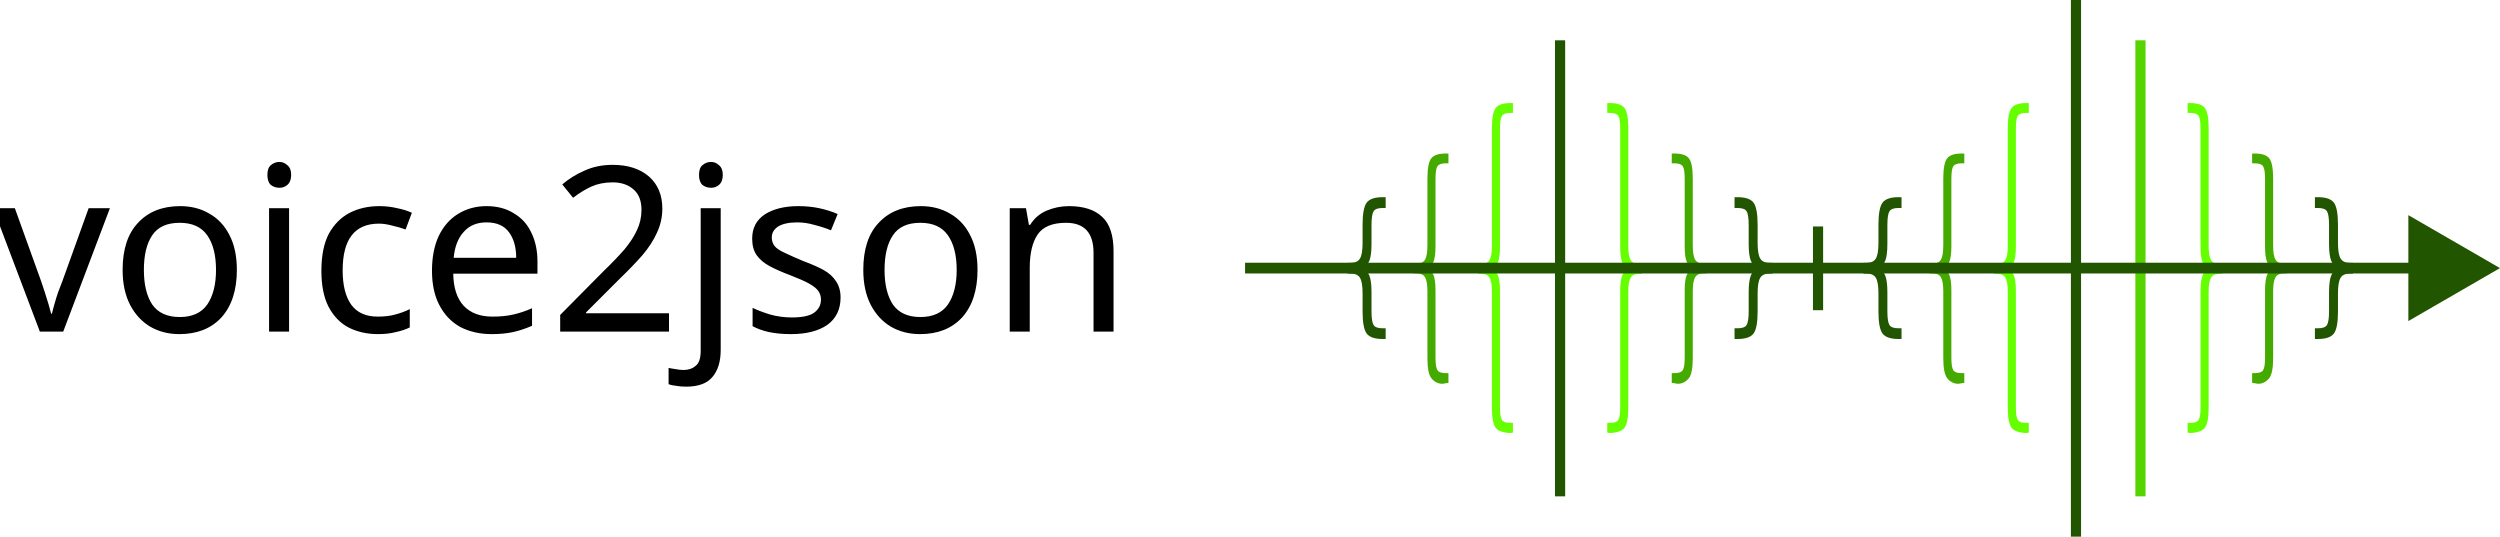
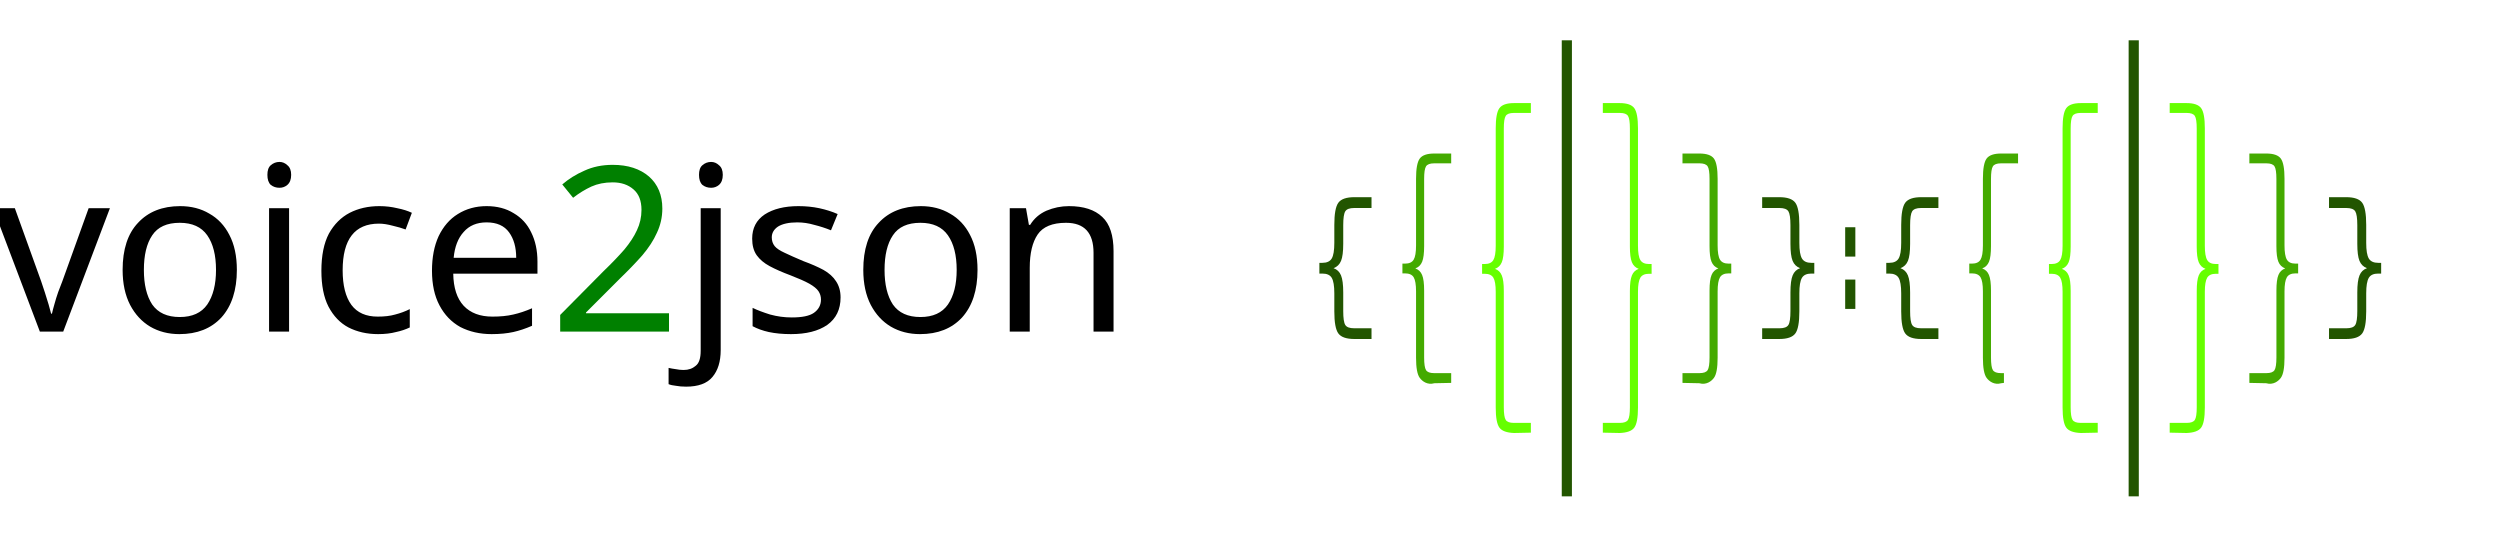
<svg xmlns="http://www.w3.org/2000/svg" width="93.692mm" height="20.112mm" viewBox="0 0 93.692 20.112" version="1.1" id="svg8">
  <defs id="defs2">
    <marker orient="auto" refY="0" refX="0" id="TriangleOutL" style="overflow:visible">
      <path id="path1091" d="M 5.77,0 -2.88,5 V -5 Z" style="fill:#225500;fill-opacity:1;fill-rule:evenodd;stroke:#225500;stroke-width:1pt;stroke-opacity:1" transform="scale(0.8)" />
    </marker>
  </defs>
  <g id="layer1" transform="translate(-17.51392,-88.88452)">
-     <path id="use866" d="M 75.981,90.395 V 107.486" style="fill:none;stroke:#225500;stroke-width:0.381;stroke-linecap:butt;stroke-linejoin:miter;stroke-opacity:1" />
-     <path id="use874" d="m 85.648,97.372 v 3.138" style="fill:none;stroke:#225500;stroke-width:0.381;stroke-linecap:butt;stroke-linejoin:miter;stroke-opacity:1" />
-     <path id="use882" d="M 95.315,88.885 V 108.996" style="fill:none;stroke:#225500;stroke-width:0.381;stroke-linecap:butt;stroke-linejoin:miter;stroke-opacity:1" />
-     <path id="path869" style="font-style:normal;font-weight:normal;font-size:medium;line-height:1.25;font-family:sans-serif;letter-spacing:0px;word-spacing:0px;fill:#225500;fill-opacity:1;stroke:none;stroke-width:0.265" d="m 69.444,96.679 v -0.405 h -0.112 q -0.449,0 -0.602,0.208 -0.151,0.208 -0.151,0.83 v 0.672 q 0,0.424 -0.097,0.588 -0.097,0.163 -0.353,0.163 h -0.11 v 0.402 h 0.11 q 0.258,0 0.353,0.16 0.097,0.163 0.097,0.582 v 0.675 q 0,0.621 0.151,0.827 0.153,0.208 0.602,0.208 h 0.112 v -0.402 h -0.122 q -0.254,0 -0.331,-0.124 -0.077,-0.124 -0.077,-0.52 v -0.697 q 0,-0.442 -0.083,-0.641 -0.081,-0.199 -0.279,-0.27 0.2,-0.076 0.281,-0.276 0.081,-0.199 0.081,-0.638 v -0.697 q 0,-0.397 0.077,-0.52 0.077,-0.124 0.331,-0.124 z" />
-     <path d="m 71.797,95.007 v -0.369 h -0.102 c -0.272,0 -0.455,0.063 -0.548,0.19 -0.092,0.127 -0.138,0.378 -0.138,0.756 v 2.495 c 0,0.258 -0.029,0.436 -0.089,0.536 -0.059,0.099 -0.166,0.149 -0.322,0.149 h -0.1 v 0.366 h 0.1 c 0.156,0 0.264,0.05 0.322,0.146 0.059,0.099 0.089,0.276 0.089,0.53 v 2.486 c 0,0.377 0.046,0.628 0.138,0.753 0.093,0.127 0.286,0.277 0.548,0.202 l 0.102,-0.013 V 102.868 H 71.685 c -0.154,0 -0.255,-0.038 -0.302,-0.113 -0.047,-0.075 -0.071,-0.233 -0.071,-0.474 v -2.507 c 0,-0.268 -0.025,-0.463 -0.076,-0.584 -0.049,-0.121 -0.134,-0.203 -0.254,-0.246 0.121,-0.044 0.207,-0.129 0.256,-0.251 0.049,-0.121 0.074,-0.315 0.074,-0.582 v -2.518 c 0,-0.241 0.023,-0.399 0.071,-0.474 0.047,-0.075 0.148,-0.113 0.302,-0.113 z" style="font-style:normal;font-weight:normal;font-size:medium;line-height:1.25;font-family:sans-serif;letter-spacing:0px;word-spacing:0px;fill:#44aa00;fill-opacity:1;stroke:none;stroke-width:0.265" id="path874" />
-     <path id="path878" style="font-style:normal;font-weight:normal;font-size:medium;line-height:1.25;font-family:sans-serif;letter-spacing:0px;word-spacing:0px;fill:#66ff00;fill-opacity:1;stroke:none;stroke-width:0.265" d="m 74.214,93.117 v -0.369 h -0.102 c -0.272,0 -0.455,0.063 -0.548,0.19 -0.092,0.127 -0.138,0.378 -0.138,0.756 v 4.4 c 0,0.258 -0.029,0.436 -0.089,0.536 -0.059,0.099 -0.166,0.149 -0.322,0.149 h -0.1 v 0.366 h 0.1 c 0.156,0 0.264,0.05 0.322,0.146 0.059,0.099 0.089,0.276 0.089,0.53 v 4.336 c 0,0.377 0.046,0.628 0.138,0.753 0.093,0.127 0.276,0.191 0.548,0.202 l 0.102,-0.013 v -0.366 h -0.112 c -0.154,0 -0.255,-0.038 -0.302,-0.113 -0.047,-0.075 -0.071,-0.233 -0.071,-0.474 v -4.356 c 0,-0.268 -0.025,-0.463 -0.076,-0.584 -0.049,-0.121 -0.134,-0.203 -0.254,-0.246 0.121,-0.044 0.207,-0.129 0.256,-0.251 0.049,-0.121 0.074,-0.315 0.074,-0.582 v -4.423 c 0,-0.241 0.023,-0.399 0.071,-0.474 0.047,-0.075 0.148,-0.113 0.302,-0.113 z" />
-     <path d="m 77.749,93.117 v -0.369 h 0.102 c 0.272,0 0.455,0.063 0.548,0.19 0.092,0.127 0.138,0.378 0.138,0.756 v 4.4 c 0,0.258 0.029,0.436 0.089,0.536 0.059,0.099 0.166,0.149 0.322,0.149 h 0.1 v 0.366 h -0.1 c -0.156,0 -0.264,0.05 -0.322,0.146 -0.059,0.099 -0.089,0.276 -0.089,0.53 v 4.336 c 0,0.377 -0.046,0.628 -0.138,0.753 -0.093,0.127 -0.276,0.191 -0.548,0.202 l -0.102,-0.013 v -0.366 h 0.112 c 0.154,0 0.255,-0.038 0.302,-0.113 0.047,-0.075 0.071,-0.233 0.071,-0.474 v -4.356 c 0,-0.268 0.025,-0.463 0.076,-0.584 0.049,-0.121 0.134,-0.203 0.254,-0.246 -0.121,-0.044 -0.207,-0.129 -0.256,-0.251 -0.049,-0.121 -0.074,-0.315 -0.074,-0.582 v -4.423 c 0,-0.241 -0.023,-0.399 -0.071,-0.474 -0.047,-0.075 -0.148,-0.113 -0.302,-0.113 z" style="font-style:normal;font-weight:normal;font-size:medium;line-height:1.25;font-family:sans-serif;letter-spacing:0px;word-spacing:0px;fill:#66ff00;fill-opacity:1;stroke:none;stroke-width:0.265" id="path954" />
-     <path id="path956" style="font-style:normal;font-weight:normal;font-size:medium;line-height:1.25;font-family:sans-serif;letter-spacing:0px;word-spacing:0px;fill:#44aa00;fill-opacity:1;stroke:none;stroke-width:0.265" d="m 80.166,95.007 v -0.369 h 0.102 c 0.272,0 0.455,0.063 0.548,0.19 0.092,0.127 0.138,0.378 0.138,0.756 v 2.495 c 0,0.258 0.029,0.436 0.089,0.536 0.059,0.099 0.166,0.149 0.322,0.149 h 0.1 v 0.366 h -0.1 c -0.156,0 -0.264,0.05 -0.322,0.146 -0.059,0.099 -0.089,0.276 -0.089,0.53 v 2.486 c 0,0.377 -0.046,0.628 -0.138,0.753 -0.093,0.127 -0.286,0.277 -0.548,0.202 l -0.102,-0.013 v -0.366 h 0.112 c 0.154,0 0.255,-0.038 0.302,-0.113 0.047,-0.075 0.071,-0.233 0.071,-0.474 v -2.507 c 0,-0.268 0.025,-0.463 0.076,-0.584 0.049,-0.121 0.134,-0.203 0.254,-0.246 -0.121,-0.044 -0.207,-0.129 -0.256,-0.251 -0.049,-0.121 -0.074,-0.315 -0.074,-0.582 v -2.518 c 0,-0.241 -0.023,-0.399 -0.071,-0.474 -0.047,-0.075 -0.148,-0.113 -0.302,-0.113 z" />
-     <path d="m 82.519,96.679 v -0.405 h 0.112 q 0.449,0 0.602,0.208 0.151,0.208 0.151,0.83 v 0.672 q 0,0.424 0.097,0.588 0.097,0.163 0.353,0.163 h 0.11 v 0.402 H 83.834 q -0.258,0 -0.353,0.16 -0.097,0.163 -0.097,0.582 v 0.675 q 0,0.621 -0.151,0.827 -0.153,0.208 -0.602,0.208 h -0.112 v -0.402 h 0.122 q 0.254,0 0.331,-0.124 0.077,-0.124 0.077,-0.52 v -0.697 q 0,-0.442 0.083,-0.641 0.081,-0.199 0.279,-0.27 -0.2,-0.076 -0.281,-0.276 -0.081,-0.199 -0.081,-0.638 v -0.697 q 0,-0.397 -0.077,-0.52 -0.077,-0.124 -0.331,-0.124 z" style="font-style:normal;font-weight:normal;font-size:medium;line-height:1.25;font-family:sans-serif;letter-spacing:0px;word-spacing:0px;fill:#225500;fill-opacity:1;stroke:none;stroke-width:0.265" id="path958" />
-     <path d="m 88.777,96.679 v -0.405 h -0.112 q -0.449,0 -0.602,0.208 -0.151,0.208 -0.151,0.83 v 0.672 q 0,0.424 -0.097,0.588 -0.097,0.163 -0.353,0.163 h -0.11 v 0.402 h 0.11 q 0.258,0 0.353,0.16 0.097,0.163 0.097,0.582 v 0.675 q 0,0.621 0.151,0.827 0.153,0.208 0.602,0.208 h 0.112 v -0.402 h -0.122 q -0.254,0 -0.331,-0.124 -0.077,-0.124 -0.077,-0.52 v -0.697 q 0,-0.442 -0.083,-0.641 -0.081,-0.199 -0.279,-0.27 0.2,-0.076 0.281,-0.276 0.081,-0.199 0.081,-0.638 v -0.697 q 0,-0.397 0.077,-0.52 0.077,-0.124 0.331,-0.124 z" style="font-style:normal;font-weight:normal;font-size:medium;line-height:1.25;font-family:sans-serif;letter-spacing:0px;word-spacing:0px;fill:#225500;fill-opacity:1;stroke:none;stroke-width:0.265" id="path960" />
-     <path id="path962" style="font-style:normal;font-weight:normal;font-size:medium;line-height:1.25;font-family:sans-serif;letter-spacing:0px;word-spacing:0px;fill:#225500;fill-opacity:1;stroke:none;stroke-width:0.265" d="m 104.269,96.679 v -0.405 h 0.112 q 0.449,0 0.602,0.208 0.151,0.208 0.151,0.83 v 0.672 q 0,0.424 0.097,0.588 0.097,0.163 0.353,0.163 h 0.11 v 0.402 h -0.11 q -0.258,0 -0.353,0.16 -0.097,0.163 -0.097,0.582 v 0.675 q 0,0.621 -0.151,0.827 -0.153,0.208 -0.602,0.208 h -0.112 v -0.402 h 0.122 q 0.254,0 0.331,-0.124 0.077,-0.124 0.077,-0.52 v -0.697 q 0,-0.442 0.083,-0.641 0.081,-0.199 0.279,-0.27 -0.2,-0.076 -0.281,-0.276 -0.081,-0.199 -0.081,-0.638 v -0.697 q 0,-0.397 -0.077,-0.52 -0.077,-0.124 -0.331,-0.124 z" />
-     <path d="m 93.547,93.117 v -0.369 h -0.102 c -0.272,0 -0.455,0.063 -0.548,0.19 -0.092,0.127 -0.138,0.378 -0.138,0.756 v 4.4 c 0,0.258 -0.029,0.436 -0.089,0.536 -0.059,0.099 -0.166,0.149 -0.322,0.149 h -0.1 v 0.366 h 0.1 c 0.156,0 0.264,0.05 0.322,0.146 0.059,0.099 0.089,0.276 0.089,0.53 v 4.336 c 0,0.377 0.046,0.628 0.138,0.753 0.093,0.127 0.276,0.191 0.548,0.202 l 0.102,-0.013 v -0.366 h -0.112 c -0.154,0 -0.255,-0.038 -0.302,-0.113 -0.047,-0.075 -0.071,-0.233 -0.071,-0.474 v -4.356 c 0,-0.268 -0.025,-0.463 -0.076,-0.584 -0.049,-0.121 -0.134,-0.203 -0.254,-0.246 0.121,-0.044 0.207,-0.129 0.256,-0.251 0.049,-0.121 0.074,-0.315 0.074,-0.582 v -4.423 c 0,-0.241 0.023,-0.399 0.071,-0.474 0.047,-0.075 0.148,-0.113 0.302,-0.113 z" style="font-style:normal;font-weight:normal;font-size:medium;line-height:1.25;font-family:sans-serif;letter-spacing:0px;word-spacing:0px;fill:#66ff00;fill-opacity:1;stroke:none;stroke-width:0.265" id="path966" />
-     <path id="path968" style="font-style:normal;font-weight:normal;font-size:medium;line-height:1.25;font-family:sans-serif;letter-spacing:0px;word-spacing:0px;fill:#44aa00;fill-opacity:1;stroke:none;stroke-width:0.265" d="m 91.13,95.007 v -0.369 h -0.102 c -0.272,0 -0.455,0.063 -0.548,0.19 -0.092,0.127 -0.138,0.378 -0.138,0.756 v 2.495 c 0,0.258 -0.029,0.436 -0.089,0.536 -0.059,0.099 -0.166,0.149 -0.322,0.149 h -0.1 v 0.366 h 0.1 c 0.156,0 0.264,0.05 0.322,0.146 0.059,0.099 0.089,0.276 0.089,0.53 v 2.486 c 0,0.377 0.046,0.628 0.138,0.753 0.093,0.127 0.286,0.277 0.548,0.202 l 0.102,-0.013 v -0.366 h -0.112 c -0.154,0 -0.255,-0.038 -0.302,-0.113 -0.047,-0.075 -0.071,-0.233 -0.071,-0.474 v -2.507 c 0,-0.268 -0.025,-0.463 -0.076,-0.584 -0.049,-0.121 -0.134,-0.203 -0.254,-0.246 0.121,-0.044 0.207,-0.129 0.256,-0.251 0.049,-0.121 0.074,-0.315 0.074,-0.582 v -2.518 c 0,-0.241 0.023,-0.399 0.071,-0.474 0.047,-0.075 0.148,-0.113 0.302,-0.113 z" />
-     <path d="m 101.916,95.007 v -0.369 h 0.102 c 0.272,0 0.455,0.063 0.548,0.19 0.092,0.127 0.138,0.378 0.138,0.756 v 2.495 c 0,0.258 0.029,0.436 0.089,0.536 0.059,0.099 0.166,0.149 0.322,0.149 h 0.1 v 0.366 h -0.1 c -0.156,0 -0.264,0.05 -0.322,0.146 -0.059,0.099 -0.089,0.276 -0.089,0.53 v 2.486 c 0,0.377 -0.046,0.628 -0.138,0.753 -0.093,0.127 -0.286,0.277 -0.548,0.202 l -0.102,-0.013 v -0.366 h 0.112 c 0.154,0 0.255,-0.038 0.302,-0.113 0.047,-0.075 0.071,-0.233 0.071,-0.474 v -2.507 c 0,-0.268 0.025,-0.463 0.075,-0.584 0.049,-0.121 0.134,-0.203 0.254,-0.246 -0.121,-0.044 -0.207,-0.129 -0.256,-0.251 -0.049,-0.121 -0.074,-0.315 -0.074,-0.582 v -2.518 c 0,-0.241 -0.023,-0.399 -0.071,-0.474 -0.047,-0.075 -0.148,-0.113 -0.302,-0.113 z" style="font-style:normal;font-weight:normal;font-size:medium;line-height:1.25;font-family:sans-serif;letter-spacing:0px;word-spacing:0px;fill:#44aa00;fill-opacity:1;stroke:none;stroke-width:0.265" id="path970" />
-     <path id="path972" style="font-style:normal;font-weight:normal;font-size:medium;line-height:1.25;font-family:sans-serif;letter-spacing:0px;word-spacing:0px;fill:#66ff00;fill-opacity:1;stroke:none;stroke-width:0.265" d="m 99.499,93.117 v -0.369 h 0.102 c 0.272,0 0.455,0.063 0.548,0.19 0.092,0.127 0.138,0.378 0.138,0.756 v 4.4 c 0,0.258 0.029,0.436 0.089,0.536 0.059,0.099 0.166,0.149 0.322,0.149 h 0.1 v 0.366 h -0.1 c -0.156,0 -0.264,0.05 -0.322,0.146 -0.059,0.099 -0.089,0.276 -0.089,0.53 v 4.336 c 0,0.377 -0.046,0.628 -0.138,0.753 -0.093,0.127 -0.276,0.191 -0.548,0.202 l -0.102,-0.013 v -0.366 h 0.112 c 0.154,0 0.255,-0.038 0.302,-0.113 0.047,-0.075 0.071,-0.233 0.071,-0.474 v -4.356 c 0,-0.268 0.025,-0.463 0.075,-0.584 0.049,-0.121 0.134,-0.203 0.254,-0.246 -0.121,-0.044 -0.207,-0.129 -0.256,-0.251 -0.049,-0.121 -0.074,-0.315 -0.074,-0.582 v -4.423 c 0,-0.241 -0.023,-0.399 -0.071,-0.474 -0.047,-0.075 -0.148,-0.113 -0.302,-0.113 z" />
-     <path style="fill:none;stroke:#55d400;stroke-width:0.381;stroke-linecap:butt;stroke-linejoin:miter;stroke-opacity:1" d="M 97.731,90.395 V 107.486" id="path976" />
-     <path style="fill:none;stroke:#225500;stroke-width:0.403;stroke-linecap:butt;stroke-linejoin:miter;stroke-miterlimit:4;stroke-dasharray:none;stroke-opacity:1;marker-end:url(#TriangleOutL)" d="m 64.175,98.932 h 44.74" id="path922" />
+     <path id="use866" d="M 76.234,90.395 V 107.486" style="fill:none;stroke:#225500;stroke-width:0.381;stroke-linecap:butt;stroke-linejoin:miter;stroke-opacity:1" />
+     <path id="path869" style="font-style:normal;font-weight:normal;font-size:medium;line-height:1.25;font-family:sans-serif;letter-spacing:0px;word-spacing:0px;fill:#225500;fill-opacity:1;stroke:none;stroke-width:0.265" d="m 68.914,96.679 v -0.405 h -0.641 c -0.299,0 -0.5,0.069 -0.602,0.208 -0.101,0.139 -0.151,0.415 -0.151,0.83 v 0.672 c 0,0.283 -0.032,0.479 -0.097,0.588 -0.065,0.109 -0.183,0.163 -0.353,0.163 h -0.11 v 0.402 h 0.11 c 0.172,0 0.289,0.053 0.353,0.16 0.065,0.109 0.097,0.303 0.097,0.582 v 0.675 c 0,0.414 0.05,0.69 0.151,0.827 0.102,0.139 0.303,0.208 0.602,0.208 h 0.641 v -0.402 h -0.652 c -0.169,0 -0.28,-0.041 -0.331,-0.124 -0.052,-0.082 -0.077,-0.256 -0.077,-0.52 v -0.697 c 0,-0.294 -0.028,-0.508 -0.083,-0.641 -0.054,-0.133 -0.147,-0.223 -0.279,-0.27 0.133,-0.05 0.227,-0.142 0.281,-0.276 0.054,-0.133 0.081,-0.346 0.081,-0.638 v -0.697 c 0,-0.265 0.026,-0.438 0.077,-0.52 0.052,-0.082 0.162,-0.124 0.331,-0.124 z" />
+     <path d="m 71.9,95.007 v -0.369 h -0.631 c -0.272,0 -0.455,0.063 -0.548,0.19 -0.092,0.127 -0.138,0.378 -0.138,0.756 v 2.495 c 0,0.258 -0.029,0.436 -0.089,0.536 -0.059,0.099 -0.166,0.149 -0.322,0.149 h -0.1 v 0.366 h 0.1 c 0.156,0 0.264,0.05 0.322,0.146 0.059,0.099 0.089,0.276 0.089,0.53 v 2.486 c 0,0.377 0.046,0.628 0.138,0.753 0.093,0.127 0.286,0.277 0.548,0.202 l 0.631,-0.013 v -0.366 h -0.641 c -0.154,0 -0.255,-0.038 -0.302,-0.113 -0.047,-0.075 -0.071,-0.233 -0.071,-0.474 v -2.507 c 0,-0.268 -0.025,-0.463 -0.076,-0.584 -0.049,-0.121 -0.134,-0.203 -0.254,-0.246 0.121,-0.044 0.207,-0.129 0.256,-0.251 0.049,-0.121 0.074,-0.315 0.074,-0.582 v -2.518 c 0,-0.241 0.023,-0.399 0.071,-0.474 0.047,-0.075 0.148,-0.113 0.302,-0.113 z" style="font-style:normal;font-weight:normal;font-size:medium;line-height:1.25;font-family:sans-serif;letter-spacing:0px;word-spacing:0px;fill:#44aa00;fill-opacity:1;stroke:none;stroke-width:0.265" id="path874" />
+     <path id="path878" style="font-style:normal;font-weight:normal;font-size:medium;line-height:1.25;font-family:sans-serif;letter-spacing:0px;word-spacing:0px;fill:#66ff00;fill-opacity:1;stroke:none;stroke-width:0.265" d="m 74.886,93.117 v -0.369 h -0.631 c -0.272,0 -0.455,0.063 -0.548,0.19 -0.092,0.127 -0.138,0.378 -0.138,0.756 v 4.4 c 0,0.258 -0.029,0.436 -0.089,0.536 -0.059,0.099 -0.166,0.149 -0.322,0.149 h -0.1 v 0.366 h 0.1 c 0.156,0 0.264,0.05 0.322,0.146 0.059,0.099 0.089,0.276 0.089,0.53 v 4.336 c 0,0.377 0.046,0.628 0.138,0.753 0.093,0.127 0.276,0.191 0.548,0.202 l 0.631,-0.013 v -0.366 h -0.641 c -0.154,0 -0.255,-0.038 -0.302,-0.113 -0.047,-0.075 -0.071,-0.233 -0.071,-0.474 v -4.356 c 0,-0.268 -0.025,-0.463 -0.076,-0.584 -0.049,-0.121 -0.134,-0.203 -0.254,-0.246 0.121,-0.044 0.207,-0.129 0.256,-0.251 0.049,-0.121 0.074,-0.315 0.074,-0.582 v -4.423 c 0,-0.241 0.023,-0.399 0.071,-0.474 0.047,-0.075 0.148,-0.113 0.302,-0.113 z" />
+     <path d="m 77.583,93.117 v -0.369 h 0.631 c 0.272,0 0.455,0.063 0.548,0.19 0.092,0.127 0.138,0.378 0.138,0.756 v 4.4 c 0,0.258 0.029,0.436 0.089,0.536 0.059,0.099 0.166,0.149 0.322,0.149 h 0.1 v 0.366 h -0.1 c -0.156,0 -0.264,0.05 -0.322,0.146 -0.059,0.099 -0.089,0.276 -0.089,0.53 v 4.336 c 0,0.377 -0.046,0.628 -0.138,0.753 -0.093,0.127 -0.276,0.191 -0.548,0.202 l -0.631,-0.013 v -0.366 h 0.641 c 0.154,0 0.255,-0.038 0.302,-0.113 0.047,-0.075 0.071,-0.233 0.071,-0.474 v -4.356 c 0,-0.268 0.025,-0.463 0.076,-0.584 0.049,-0.121 0.134,-0.203 0.254,-0.246 -0.121,-0.044 -0.207,-0.129 -0.256,-0.251 -0.049,-0.121 -0.074,-0.315 -0.074,-0.582 v -4.423 c 0,-0.241 -0.023,-0.399 -0.071,-0.474 -0.047,-0.075 -0.148,-0.113 -0.302,-0.113 z" style="font-style:normal;font-weight:normal;font-size:medium;line-height:1.25;font-family:sans-serif;letter-spacing:0px;word-spacing:0px;fill:#66ff00;fill-opacity:1;stroke:none;stroke-width:0.265" id="path954" />
+     <path id="path956" style="font-style:normal;font-weight:normal;font-size:medium;line-height:1.25;font-family:sans-serif;letter-spacing:0px;word-spacing:0px;fill:#44aa00;fill-opacity:1;stroke:none;stroke-width:0.265" d="m 80.568,95.007 v -0.369 h 0.631 c 0.272,0 0.455,0.063 0.548,0.19 0.092,0.127 0.138,0.378 0.138,0.756 v 2.495 c 0,0.258 0.029,0.436 0.089,0.536 0.059,0.099 0.166,0.149 0.322,0.149 h 0.1 v 0.366 h -0.1 c -0.156,0 -0.264,0.05 -0.322,0.146 -0.059,0.099 -0.089,0.276 -0.089,0.53 v 2.486 c 0,0.377 -0.046,0.628 -0.138,0.753 -0.093,0.127 -0.286,0.277 -0.548,0.202 l -0.631,-0.013 v -0.366 h 0.641 c 0.154,0 0.255,-0.038 0.302,-0.113 0.047,-0.075 0.071,-0.233 0.071,-0.474 v -2.507 c 0,-0.268 0.025,-0.463 0.076,-0.584 0.049,-0.121 0.134,-0.203 0.254,-0.246 -0.121,-0.044 -0.207,-0.129 -0.256,-0.251 -0.049,-0.121 -0.074,-0.315 -0.074,-0.582 v -2.518 c 0,-0.241 -0.023,-0.399 -0.071,-0.474 -0.047,-0.075 -0.148,-0.113 -0.302,-0.113 z" />
+     <path d="m 83.554,96.679 v -0.405 h 0.641 c 0.299,0 0.5,0.069 0.602,0.208 0.101,0.139 0.151,0.415 0.151,0.83 v 0.672 c 0,0.283 0.032,0.479 0.097,0.588 0.065,0.109 0.183,0.163 0.353,0.163 h 0.11 v 0.402 h -0.11 c -0.172,0 -0.289,0.053 -0.353,0.16 -0.065,0.109 -0.097,0.303 -0.097,0.582 v 0.675 c 0,0.414 -0.05,0.69 -0.151,0.827 -0.102,0.139 -0.303,0.208 -0.602,0.208 H 83.554 v -0.402 h 0.652 c 0.169,0 0.28,-0.041 0.331,-0.124 0.052,-0.082 0.077,-0.256 0.077,-0.52 v -0.697 c 0,-0.294 0.028,-0.508 0.083,-0.641 0.054,-0.133 0.147,-0.223 0.279,-0.27 -0.133,-0.05 -0.227,-0.142 -0.281,-0.276 -0.054,-0.133 -0.081,-0.346 -0.081,-0.638 v -0.697 c 0,-0.265 -0.026,-0.438 -0.077,-0.52 -0.052,-0.082 -0.162,-0.124 -0.331,-0.124 z" style="font-style:normal;font-weight:normal;font-size:medium;line-height:1.25;font-family:sans-serif;letter-spacing:0px;word-spacing:0px;fill:#225500;fill-opacity:1;stroke:none;stroke-width:0.265" id="path958" />
+     <path d="m 90.159,96.679 v -0.405 h -0.641 c -0.299,0 -0.5,0.069 -0.602,0.208 -0.101,0.139 -0.151,0.415 -0.151,0.83 v 0.672 c 0,0.283 -0.032,0.479 -0.097,0.588 -0.065,0.109 -0.183,0.163 -0.353,0.163 h -0.11 v 0.402 h 0.11 c 0.172,0 0.289,0.053 0.353,0.16 0.065,0.109 0.097,0.303 0.097,0.582 v 0.675 c 0,0.414 0.05,0.69 0.151,0.827 0.102,0.139 0.303,0.208 0.602,0.208 h 0.641 v -0.402 h -0.652 c -0.169,0 -0.28,-0.041 -0.331,-0.124 -0.052,-0.082 -0.077,-0.256 -0.077,-0.52 v -0.697 c 0,-0.294 -0.028,-0.508 -0.083,-0.641 -0.054,-0.133 -0.147,-0.223 -0.279,-0.27 0.133,-0.05 0.227,-0.142 0.281,-0.276 0.054,-0.133 0.081,-0.346 0.081,-0.638 v -0.697 c 0,-0.265 0.026,-0.438 0.077,-0.52 0.052,-0.082 0.162,-0.124 0.331,-0.124 z" style="font-style:normal;font-weight:normal;font-size:medium;line-height:1.25;font-family:sans-serif;letter-spacing:0px;word-spacing:0px;fill:#225500;fill-opacity:1;stroke:none;stroke-width:0.265" id="path960" />
+     <path id="path962" style="font-style:normal;font-weight:normal;font-size:medium;line-height:1.25;font-family:sans-serif;letter-spacing:0px;word-spacing:0px;fill:#225500;fill-opacity:1;stroke:none;stroke-width:0.265" d="m 104.798,96.679 v -0.405 h 0.641 c 0.299,0 0.5,0.069 0.602,0.208 0.101,0.139 0.151,0.415 0.151,0.83 v 0.672 c 0,0.283 0.032,0.479 0.097,0.588 0.065,0.109 0.183,0.163 0.353,0.163 h 0.11 v 0.402 h -0.11 c -0.172,0 -0.289,0.053 -0.353,0.16 -0.065,0.109 -0.097,0.303 -0.097,0.582 v 0.675 c 0,0.414 -0.05,0.69 -0.151,0.827 -0.102,0.139 -0.303,0.208 -0.602,0.208 h -0.641 v -0.402 h 0.652 c 0.169,0 0.28,-0.041 0.331,-0.124 0.052,-0.082 0.077,-0.256 0.077,-0.52 v -0.697 c 0,-0.294 0.028,-0.508 0.083,-0.641 0.054,-0.133 0.147,-0.223 0.279,-0.27 -0.133,-0.05 -0.227,-0.142 -0.281,-0.276 -0.054,-0.133 -0.081,-0.346 -0.081,-0.638 v -0.697 c 0,-0.265 -0.026,-0.438 -0.077,-0.52 -0.052,-0.082 -0.162,-0.124 -0.331,-0.124 z" />
+     <path d="m 96.13,93.117 v -0.369 h -0.631 c -0.272,0 -0.455,0.063 -0.548,0.19 -0.092,0.127 -0.138,0.378 -0.138,0.756 v 4.4 c 0,0.258 -0.029,0.436 -0.089,0.536 -0.059,0.099 -0.166,0.149 -0.322,0.149 h -0.1 v 0.366 h 0.1 c 0.156,0 0.264,0.05 0.322,0.146 0.059,0.099 0.089,0.276 0.089,0.53 v 4.336 c 0,0.377 0.046,0.628 0.138,0.753 0.093,0.127 0.276,0.191 0.548,0.202 l 0.631,-0.013 v -0.366 H 95.489 c -0.154,0 -0.255,-0.038 -0.302,-0.113 -0.047,-0.075 -0.071,-0.233 -0.071,-0.474 v -4.356 c 0,-0.268 -0.025,-0.463 -0.076,-0.584 -0.049,-0.121 -0.134,-0.203 -0.254,-0.246 0.121,-0.044 0.207,-0.129 0.256,-0.251 0.049,-0.121 0.074,-0.315 0.074,-0.582 v -4.423 c 0,-0.241 0.023,-0.399 0.071,-0.474 0.047,-0.075 0.148,-0.113 0.302,-0.113 z" style="font-style:normal;font-weight:normal;font-size:medium;line-height:1.25;font-family:sans-serif;letter-spacing:0px;word-spacing:0px;fill:#66ff00;fill-opacity:1;stroke:none;stroke-width:0.265" id="path966" />
+     <path id="path968" style="font-style:normal;font-weight:normal;font-size:medium;line-height:1.25;font-family:sans-serif;letter-spacing:0px;word-spacing:0px;fill:#44aa00;fill-opacity:1;stroke:none;stroke-width:0.265" d="m 93.144,95.007 v -0.369 h -0.631 c -0.272,0 -0.455,0.063 -0.548,0.19 -0.092,0.127 -0.138,0.378 -0.138,0.756 v 2.495 c 0,0.258 -0.029,0.436 -0.089,0.536 -0.059,0.099 -0.166,0.149 -0.322,0.149 h -0.1 v 0.366 h 0.1 c 0.156,0 0.264,0.05 0.322,0.146 0.059,0.099 0.089,0.276 0.089,0.53 v 2.486 c 0,0.377 0.046,0.628 0.138,0.753 0.093,0.127 0.286,0.277 0.548,0.202 l 0.102,-0.013 v -0.366 h -0.112 c -0.154,0 -0.255,-0.038 -0.302,-0.113 -0.047,-0.075 -0.071,-0.233 -0.071,-0.474 v -2.507 c 0,-0.268 -0.025,-0.463 -0.076,-0.584 -0.049,-0.121 -0.134,-0.203 -0.254,-0.246 0.121,-0.044 0.207,-0.129 0.256,-0.251 0.049,-0.121 0.074,-0.315 0.074,-0.582 v -2.518 c 0,-0.241 0.023,-0.399 0.071,-0.474 0.047,-0.075 0.148,-0.113 0.302,-0.113 z" />
+     <path d="m 101.813,95.007 v -0.369 h 0.631 c 0.272,0 0.455,0.063 0.548,0.19 0.092,0.127 0.138,0.378 0.138,0.756 v 2.495 c 0,0.258 0.029,0.436 0.089,0.536 0.059,0.099 0.166,0.149 0.322,0.149 h 0.1 v 0.366 h -0.1 c -0.156,0 -0.264,0.05 -0.322,0.146 -0.059,0.099 -0.089,0.276 -0.089,0.53 v 2.486 c 0,0.377 -0.046,0.628 -0.138,0.753 -0.093,0.127 -0.286,0.277 -0.548,0.202 l -0.631,-0.013 v -0.366 h 0.641 c 0.154,0 0.255,-0.038 0.302,-0.113 0.047,-0.075 0.071,-0.233 0.071,-0.474 v -2.507 c 0,-0.268 0.025,-0.463 0.075,-0.584 0.049,-0.121 0.134,-0.203 0.254,-0.246 -0.121,-0.044 -0.207,-0.129 -0.256,-0.251 -0.049,-0.121 -0.074,-0.315 -0.074,-0.582 v -2.518 c 0,-0.241 -0.023,-0.399 -0.071,-0.474 -0.047,-0.075 -0.148,-0.113 -0.302,-0.113 z" style="font-style:normal;font-weight:normal;font-size:medium;line-height:1.25;font-family:sans-serif;letter-spacing:0px;word-spacing:0px;fill:#44aa00;fill-opacity:1;stroke:none;stroke-width:0.265" id="path970" />
+     <path id="path972" style="font-style:normal;font-weight:normal;font-size:medium;line-height:1.25;font-family:sans-serif;letter-spacing:0px;word-spacing:0px;fill:#66ff00;fill-opacity:1;stroke:none;stroke-width:0.265" d="m 98.827,93.117 v -0.369 h 0.631 c 0.272,0 0.455,0.063 0.548,0.19 0.092,0.127 0.138,0.378 0.138,0.756 v 4.4 c 0,0.258 0.029,0.436 0.089,0.536 0.059,0.099 0.166,0.149 0.322,0.149 h 0.1 v 0.366 h -0.1 c -0.156,0 -0.264,0.05 -0.322,0.146 -0.059,0.099 -0.089,0.276 -0.089,0.53 v 4.336 c 0,0.377 -0.046,0.628 -0.138,0.753 -0.093,0.127 -0.276,0.191 -0.548,0.202 l -0.631,-0.013 v -0.366 h 0.641 c 0.154,0 0.255,-0.038 0.302,-0.113 0.047,-0.075 0.071,-0.233 0.071,-0.474 v -4.356 c 0,-0.268 0.025,-0.463 0.075,-0.584 0.049,-0.121 0.134,-0.203 0.254,-0.246 -0.121,-0.044 -0.207,-0.129 -0.256,-0.251 -0.049,-0.121 -0.074,-0.315 -0.074,-0.582 v -4.423 c 0,-0.241 -0.023,-0.399 -0.071,-0.474 -0.047,-0.075 -0.148,-0.113 -0.302,-0.113 z" />
    <text xml:space="preserve" style="font-style:normal;font-weight:normal;font-size:8.631px;line-height:1.25;font-family:sans-serif;letter-spacing:0px;word-spacing:0px;fill:#000000;fill-opacity:1;stroke:none;stroke-width:0.265" x="17.257" y="101.313" id="text839">
-       <tspan id="tspan837" x="17.257" y="101.313" style="stroke-width:0.265">voice2json</tspan>
+       <tspan id="tspan837" x="17.257" y="101.313" style="stroke-width:0.265">voice<tspan style="fill:#008000" id="tspan839">2</tspan>json</tspan>
    </text>
+     <path style="fill:none;stroke:#225500;stroke-width:0.381;stroke-linecap:butt;stroke-linejoin:miter;stroke-opacity:1" d="M 97.479,90.395 V 107.486" id="path847" />
+     <g id="g861" transform="translate(0,-0.0472765)">
+       <path style="fill:none;stroke:#225500;stroke-width:0.381;stroke-linecap:butt;stroke-linejoin:miter;stroke-opacity:1" d="m 86.856,97.448 v 1.1" id="use874" />
+       <path id="path857" d="m 86.856,99.409 v 1.1" style="fill:none;stroke:#225500;stroke-width:0.381;stroke-linecap:butt;stroke-linejoin:miter;stroke-opacity:1" />
+     </g>
  </g>
</svg>
